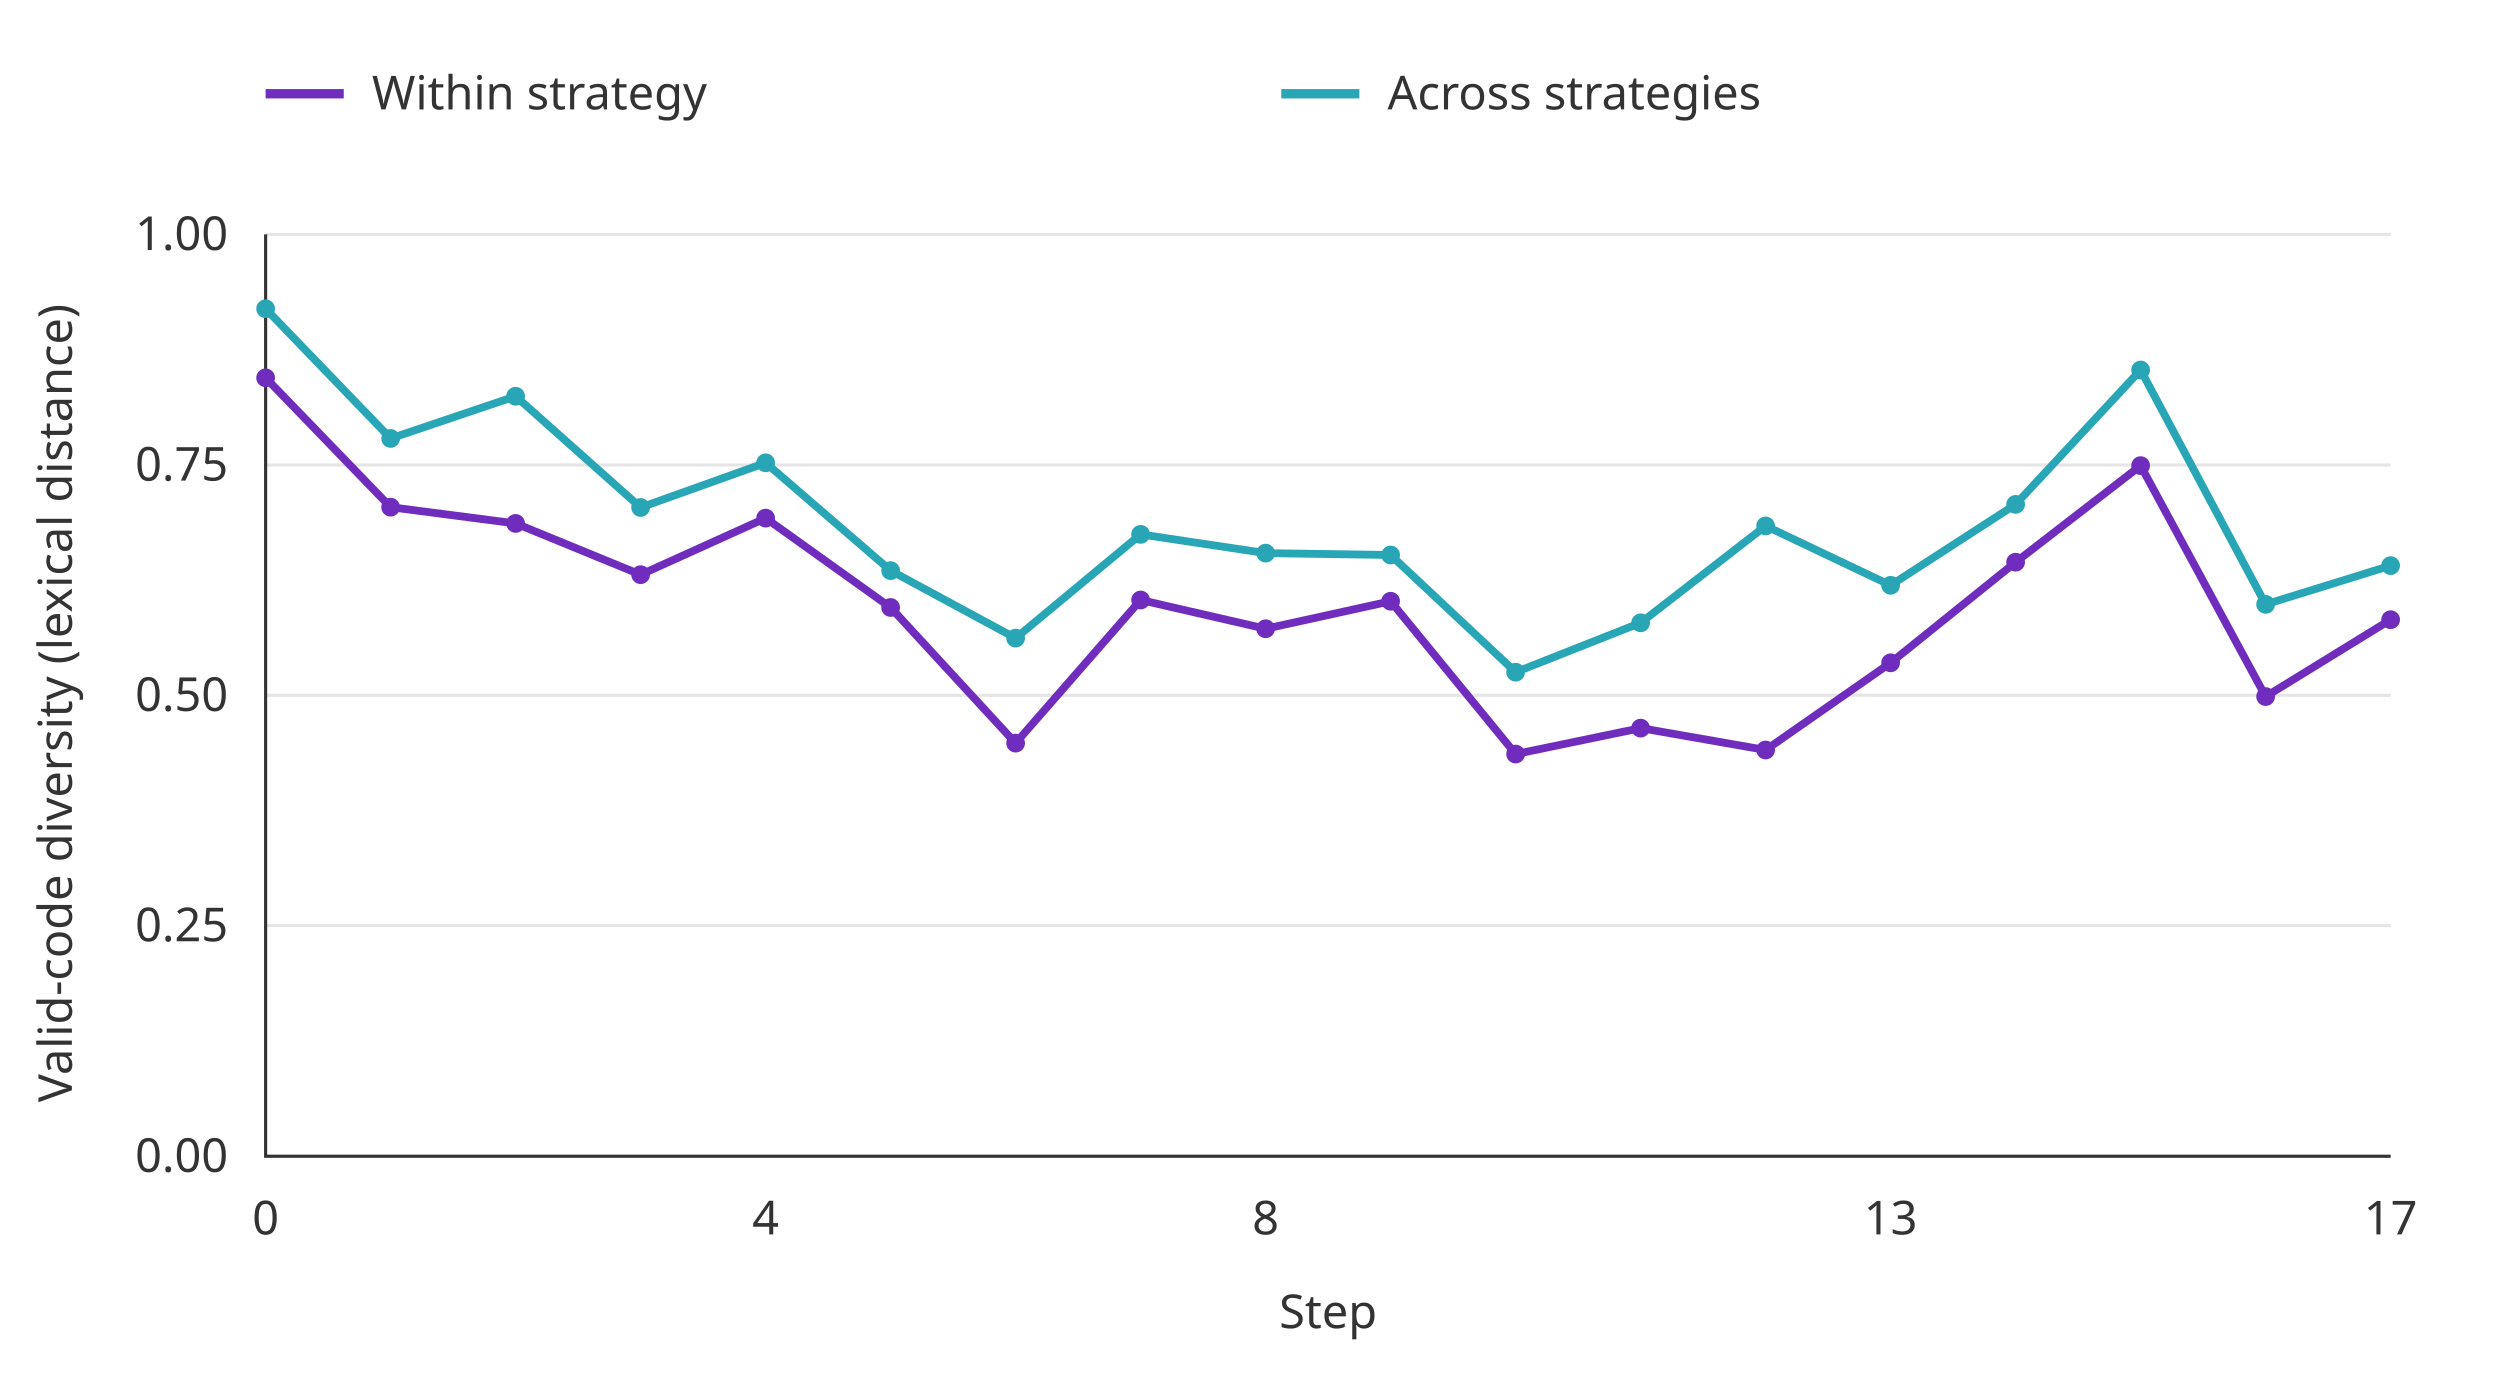
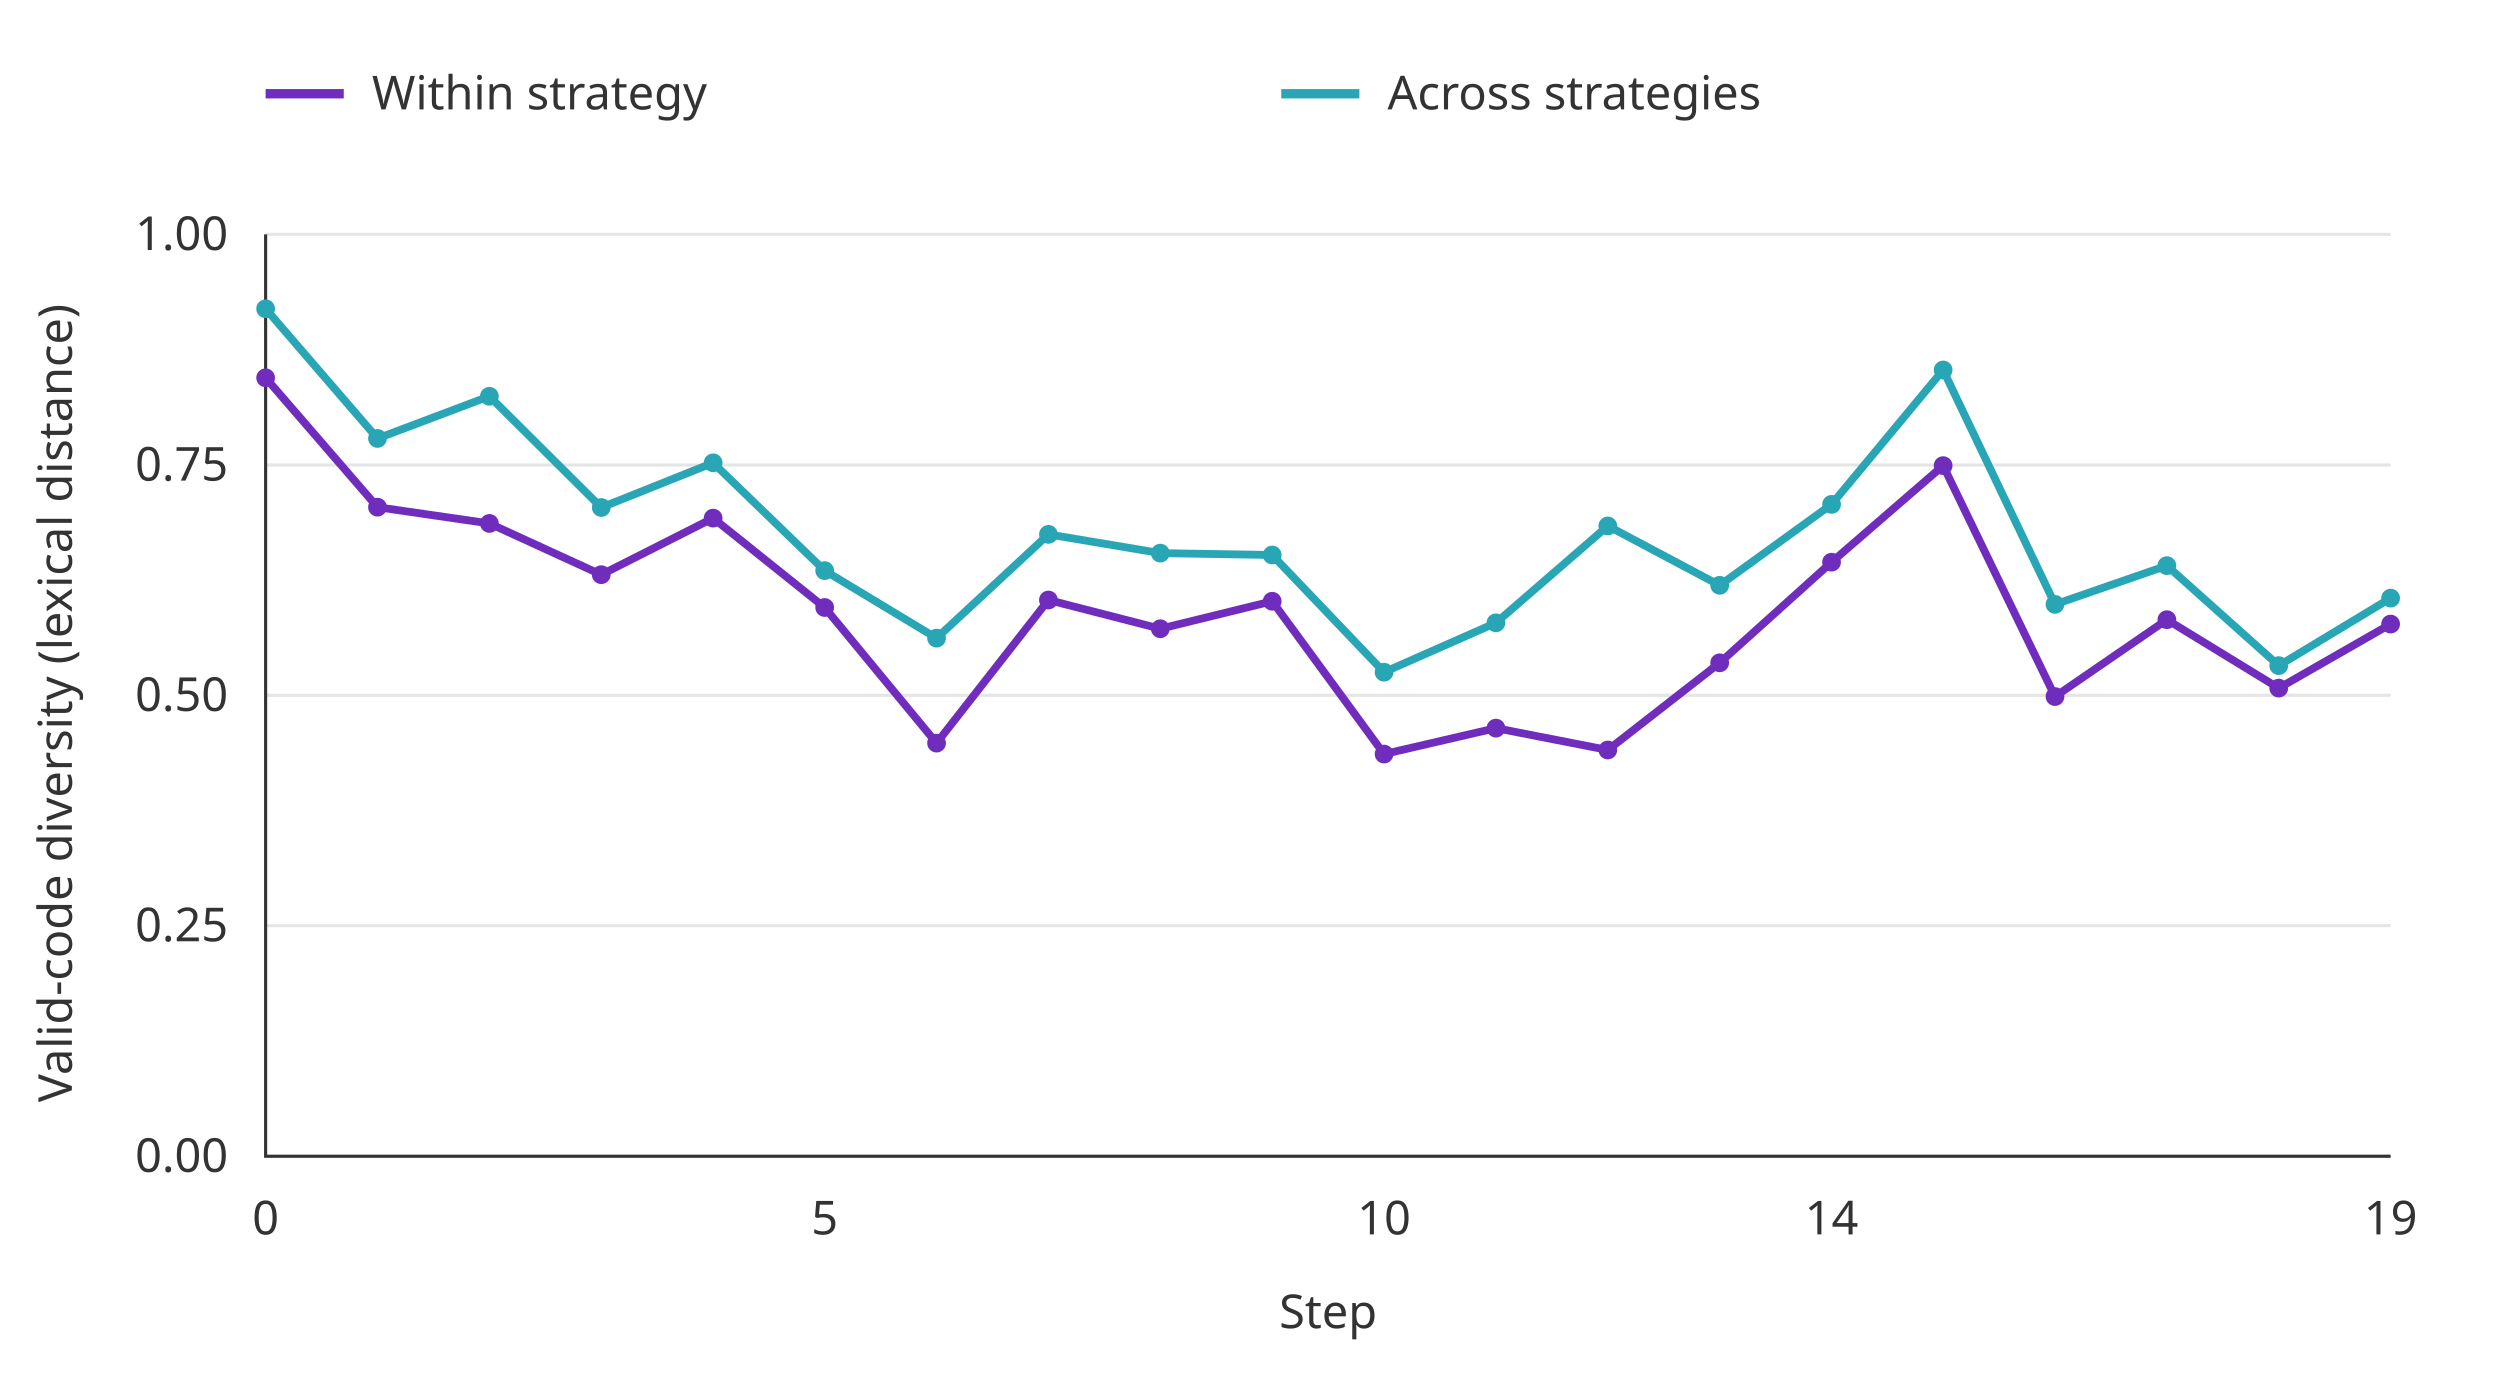
<svg xmlns="http://www.w3.org/2000/svg" width="800" height="440" viewBox="0 0 800 440">
  <rect width="100%" height="100%" fill="white" />
  <g font-family="sans-serif" font-size="15" fill="#333">
    <path d="M85,370.0 H765" stroke="#e5e5e5" />
    <text x="73" y="375.0" text-anchor="end">0.00</text>
    <path d="M85,296.2 H765" stroke="#e5e5e5" />
    <text x="73" y="301.2" text-anchor="end">0.25</text>
    <path d="M85,222.5 H765" stroke="#e5e5e5" />
    <text x="73" y="227.5" text-anchor="end">0.50</text>
    <path d="M85,148.8 H765" stroke="#e5e5e5" />
    <text x="73" y="153.8" text-anchor="end">0.75</text>
    <path d="M85,75.0 H765" stroke="#e5e5e5" />
    <text x="73" y="80.0" text-anchor="end">1.00</text>
    <text x="85.0" y="395" text-anchor="middle">0</text>
-     <text x="245.0" y="395" text-anchor="middle">4</text>
-     <text x="405.0" y="395" text-anchor="middle">8</text>
-     <text x="605.0" y="395" text-anchor="middle">13</text>
-     <text x="765.0" y="395" text-anchor="middle">17</text>
+     <text x="263.9" y="395" text-anchor="middle">5</text>
+     <text x="442.9" y="395" text-anchor="middle">10</text>
+     <text x="586.1" y="395" text-anchor="middle">14</text>
+     <text x="765.0" y="395" text-anchor="middle">19</text>
    <path d="M85,75 V370 H765" fill="none" stroke="#333" />
    <text x="425" y="425" text-anchor="middle">Step</text>
    <text transform="translate(23,225) rotate(-90)" text-anchor="middle">Valid-code diversity (lexical distance)</text>
    <path d="M85,30 h25" stroke="#702dbd" stroke-width="3" />
    <text x="119" y="35">Within strategy</text>
    <circle cx="85.0" cy="120.9" r="3" fill="#702dbd" />
-     <circle cx="125.0" cy="162.3" r="3" fill="#702dbd" />
-     <circle cx="165.0" cy="167.5" r="3" fill="#702dbd" />
-     <circle cx="205.0" cy="183.9" r="3" fill="#702dbd" />
-     <circle cx="245.0" cy="165.8" r="3" fill="#702dbd" />
-     <circle cx="285.0" cy="194.4" r="3" fill="#702dbd" />
-     <circle cx="325.0" cy="237.8" r="3" fill="#702dbd" />
-     <circle cx="365.0" cy="192.0" r="3" fill="#702dbd" />
-     <circle cx="405.0" cy="201.2" r="3" fill="#702dbd" />
-     <circle cx="445.0" cy="192.4" r="3" fill="#702dbd" />
-     <circle cx="485.0" cy="241.3" r="3" fill="#702dbd" />
-     <circle cx="525.0" cy="233.0" r="3" fill="#702dbd" />
-     <circle cx="565.0" cy="240.0" r="3" fill="#702dbd" />
-     <circle cx="605.0" cy="212.1" r="3" fill="#702dbd" />
-     <circle cx="645.0" cy="179.9" r="3" fill="#702dbd" />
-     <circle cx="685.0" cy="149.0" r="3" fill="#702dbd" />
-     <circle cx="725.0" cy="222.9" r="3" fill="#702dbd" />
-     <circle cx="765.0" cy="198.3" r="3" fill="#702dbd" />
-     <polyline points="85.0,120.9 125.0,162.3 165.0,167.5 205.0,183.9 245.0,165.8 285.0,194.4 325.0,237.8 365.0,192.0 405.0,201.2 445.0,192.4 485.0,241.3 525.0,233.0 565.0,240.0 605.0,212.1 645.0,179.9 685.0,149.0 725.0,222.9 765.0,198.3" fill="none" stroke="#702dbd" stroke-width="2.5" />
+     <circle cx="120.8" cy="162.3" r="3" fill="#702dbd" />
+     <circle cx="156.6" cy="167.5" r="3" fill="#702dbd" />
+     <circle cx="192.4" cy="183.9" r="3" fill="#702dbd" />
+     <circle cx="228.2" cy="165.8" r="3" fill="#702dbd" />
+     <circle cx="263.9" cy="194.4" r="3" fill="#702dbd" />
+     <circle cx="299.7" cy="237.8" r="3" fill="#702dbd" />
+     <circle cx="335.5" cy="192.0" r="3" fill="#702dbd" />
+     <circle cx="371.3" cy="201.2" r="3" fill="#702dbd" />
+     <circle cx="407.1" cy="192.4" r="3" fill="#702dbd" />
+     <circle cx="442.9" cy="241.3" r="3" fill="#702dbd" />
+     <circle cx="478.7" cy="233.0" r="3" fill="#702dbd" />
+     <circle cx="514.5" cy="240.0" r="3" fill="#702dbd" />
+     <circle cx="550.3" cy="212.1" r="3" fill="#702dbd" />
+     <circle cx="586.1" cy="179.9" r="3" fill="#702dbd" />
+     <circle cx="621.8" cy="149.0" r="3" fill="#702dbd" />
+     <circle cx="657.6" cy="222.9" r="3" fill="#702dbd" />
+     <circle cx="693.4" cy="198.3" r="3" fill="#702dbd" />
+     <circle cx="729.2" cy="220.2" r="3" fill="#702dbd" />
+     <circle cx="765.0" cy="199.7" r="3" fill="#702dbd" />
+     <polyline points="85.0,120.9 120.8,162.3 156.6,167.5 192.4,183.9 228.2,165.8 263.9,194.4 299.7,237.8 335.5,192.0 371.3,201.2 407.1,192.4 442.9,241.3 478.7,233.0 514.5,240.0 550.3,212.1 586.1,179.9 621.8,149.0 657.6,222.9 693.4,198.3 729.2,220.2 765.0,199.7" fill="none" stroke="#702dbd" stroke-width="2.5" />
    <path d="M410,30 h25" stroke="#29a6b6" stroke-width="3" />
    <text x="444" y="35">Across strategies</text>
    <circle cx="85.0" cy="98.8" r="3" fill="#29a6b6" />
-     <circle cx="125.0" cy="140.3" r="3" fill="#29a6b6" />
-     <circle cx="165.0" cy="126.8" r="3" fill="#29a6b6" />
-     <circle cx="205.0" cy="162.4" r="3" fill="#29a6b6" />
-     <circle cx="245.0" cy="148.1" r="3" fill="#29a6b6" />
-     <circle cx="285.0" cy="182.6" r="3" fill="#29a6b6" />
-     <circle cx="325.0" cy="204.2" r="3" fill="#29a6b6" />
-     <circle cx="365.0" cy="171.0" r="3" fill="#29a6b6" />
-     <circle cx="405.0" cy="177.0" r="3" fill="#29a6b6" />
-     <circle cx="445.0" cy="177.6" r="3" fill="#29a6b6" />
-     <circle cx="485.0" cy="215.1" r="3" fill="#29a6b6" />
-     <circle cx="525.0" cy="199.3" r="3" fill="#29a6b6" />
-     <circle cx="565.0" cy="168.3" r="3" fill="#29a6b6" />
-     <circle cx="605.0" cy="187.3" r="3" fill="#29a6b6" />
-     <circle cx="645.0" cy="161.4" r="3" fill="#29a6b6" />
-     <circle cx="685.0" cy="118.4" r="3" fill="#29a6b6" />
-     <circle cx="725.0" cy="193.4" r="3" fill="#29a6b6" />
-     <circle cx="765.0" cy="181.0" r="3" fill="#29a6b6" />
-     <polyline points="85.0,98.8 125.0,140.3 165.0,126.8 205.0,162.4 245.0,148.1 285.0,182.6 325.0,204.2 365.0,171.0 405.0,177.0 445.0,177.6 485.0,215.1 525.0,199.3 565.0,168.3 605.0,187.3 645.0,161.4 685.0,118.4 725.0,193.4 765.0,181.0" fill="none" stroke="#29a6b6" stroke-width="2.5" />
+     <circle cx="120.8" cy="140.3" r="3" fill="#29a6b6" />
+     <circle cx="156.6" cy="126.8" r="3" fill="#29a6b6" />
+     <circle cx="192.4" cy="162.4" r="3" fill="#29a6b6" />
+     <circle cx="228.2" cy="148.1" r="3" fill="#29a6b6" />
+     <circle cx="263.9" cy="182.6" r="3" fill="#29a6b6" />
+     <circle cx="299.7" cy="204.2" r="3" fill="#29a6b6" />
+     <circle cx="335.5" cy="171.0" r="3" fill="#29a6b6" />
+     <circle cx="371.3" cy="177.0" r="3" fill="#29a6b6" />
+     <circle cx="407.1" cy="177.6" r="3" fill="#29a6b6" />
+     <circle cx="442.9" cy="215.1" r="3" fill="#29a6b6" />
+     <circle cx="478.7" cy="199.3" r="3" fill="#29a6b6" />
+     <circle cx="514.5" cy="168.3" r="3" fill="#29a6b6" />
+     <circle cx="550.3" cy="187.3" r="3" fill="#29a6b6" />
+     <circle cx="586.1" cy="161.4" r="3" fill="#29a6b6" />
+     <circle cx="621.8" cy="118.4" r="3" fill="#29a6b6" />
+     <circle cx="657.6" cy="193.4" r="3" fill="#29a6b6" />
+     <circle cx="693.4" cy="181.0" r="3" fill="#29a6b6" />
+     <circle cx="729.2" cy="213.0" r="3" fill="#29a6b6" />
+     <circle cx="765.0" cy="191.4" r="3" fill="#29a6b6" />
+     <polyline points="85.0,98.8 120.8,140.3 156.6,126.8 192.4,162.4 228.2,148.1 263.9,182.6 299.7,204.2 335.5,171.0 371.3,177.0 407.1,177.6 442.9,215.1 478.7,199.3 514.5,168.3 550.3,187.3 586.1,161.4 621.8,118.4 657.6,193.4 693.4,181.0 729.2,213.0 765.0,191.4" fill="none" stroke="#29a6b6" stroke-width="2.5" />
  </g>
</svg>
